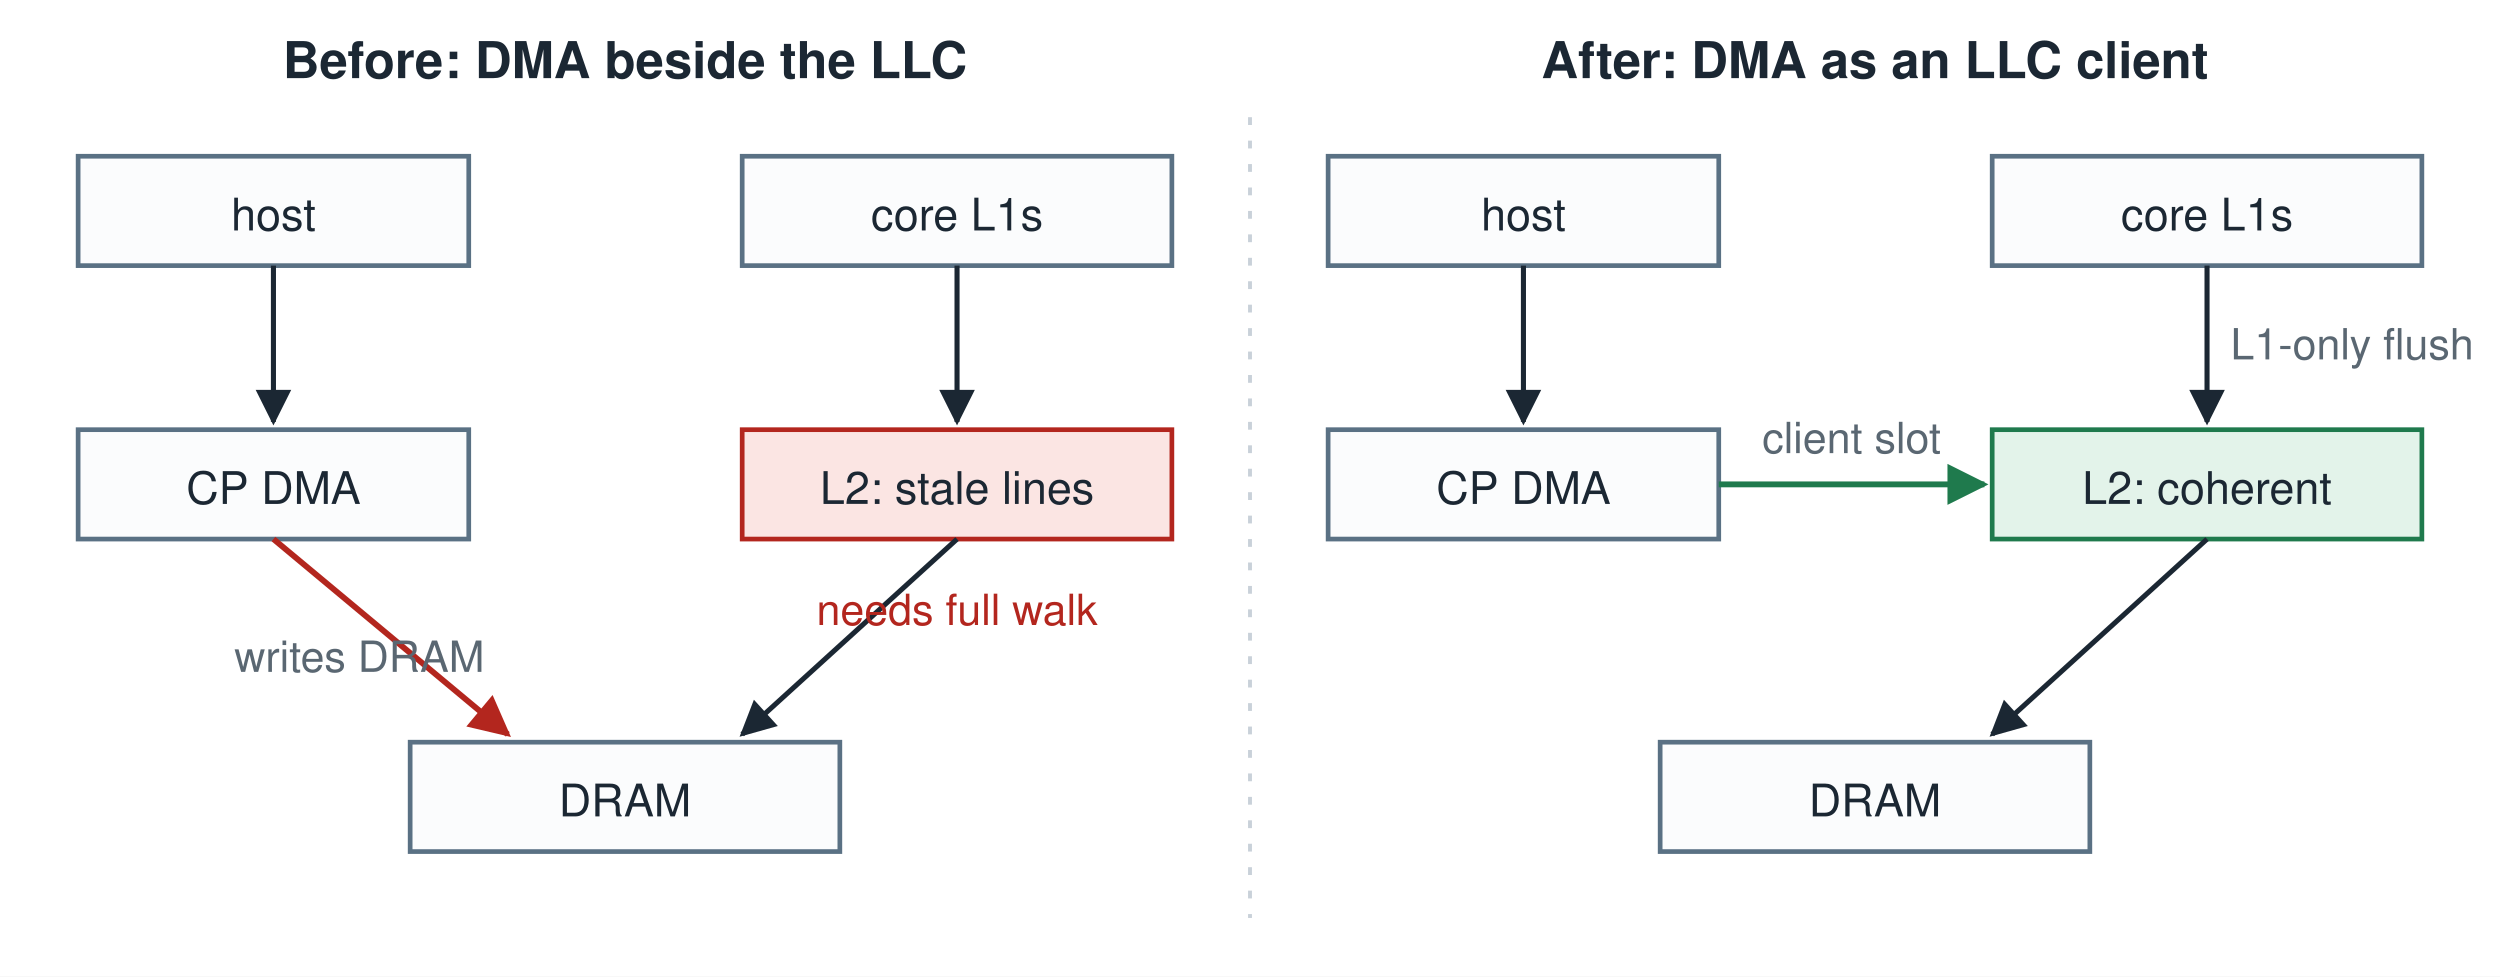
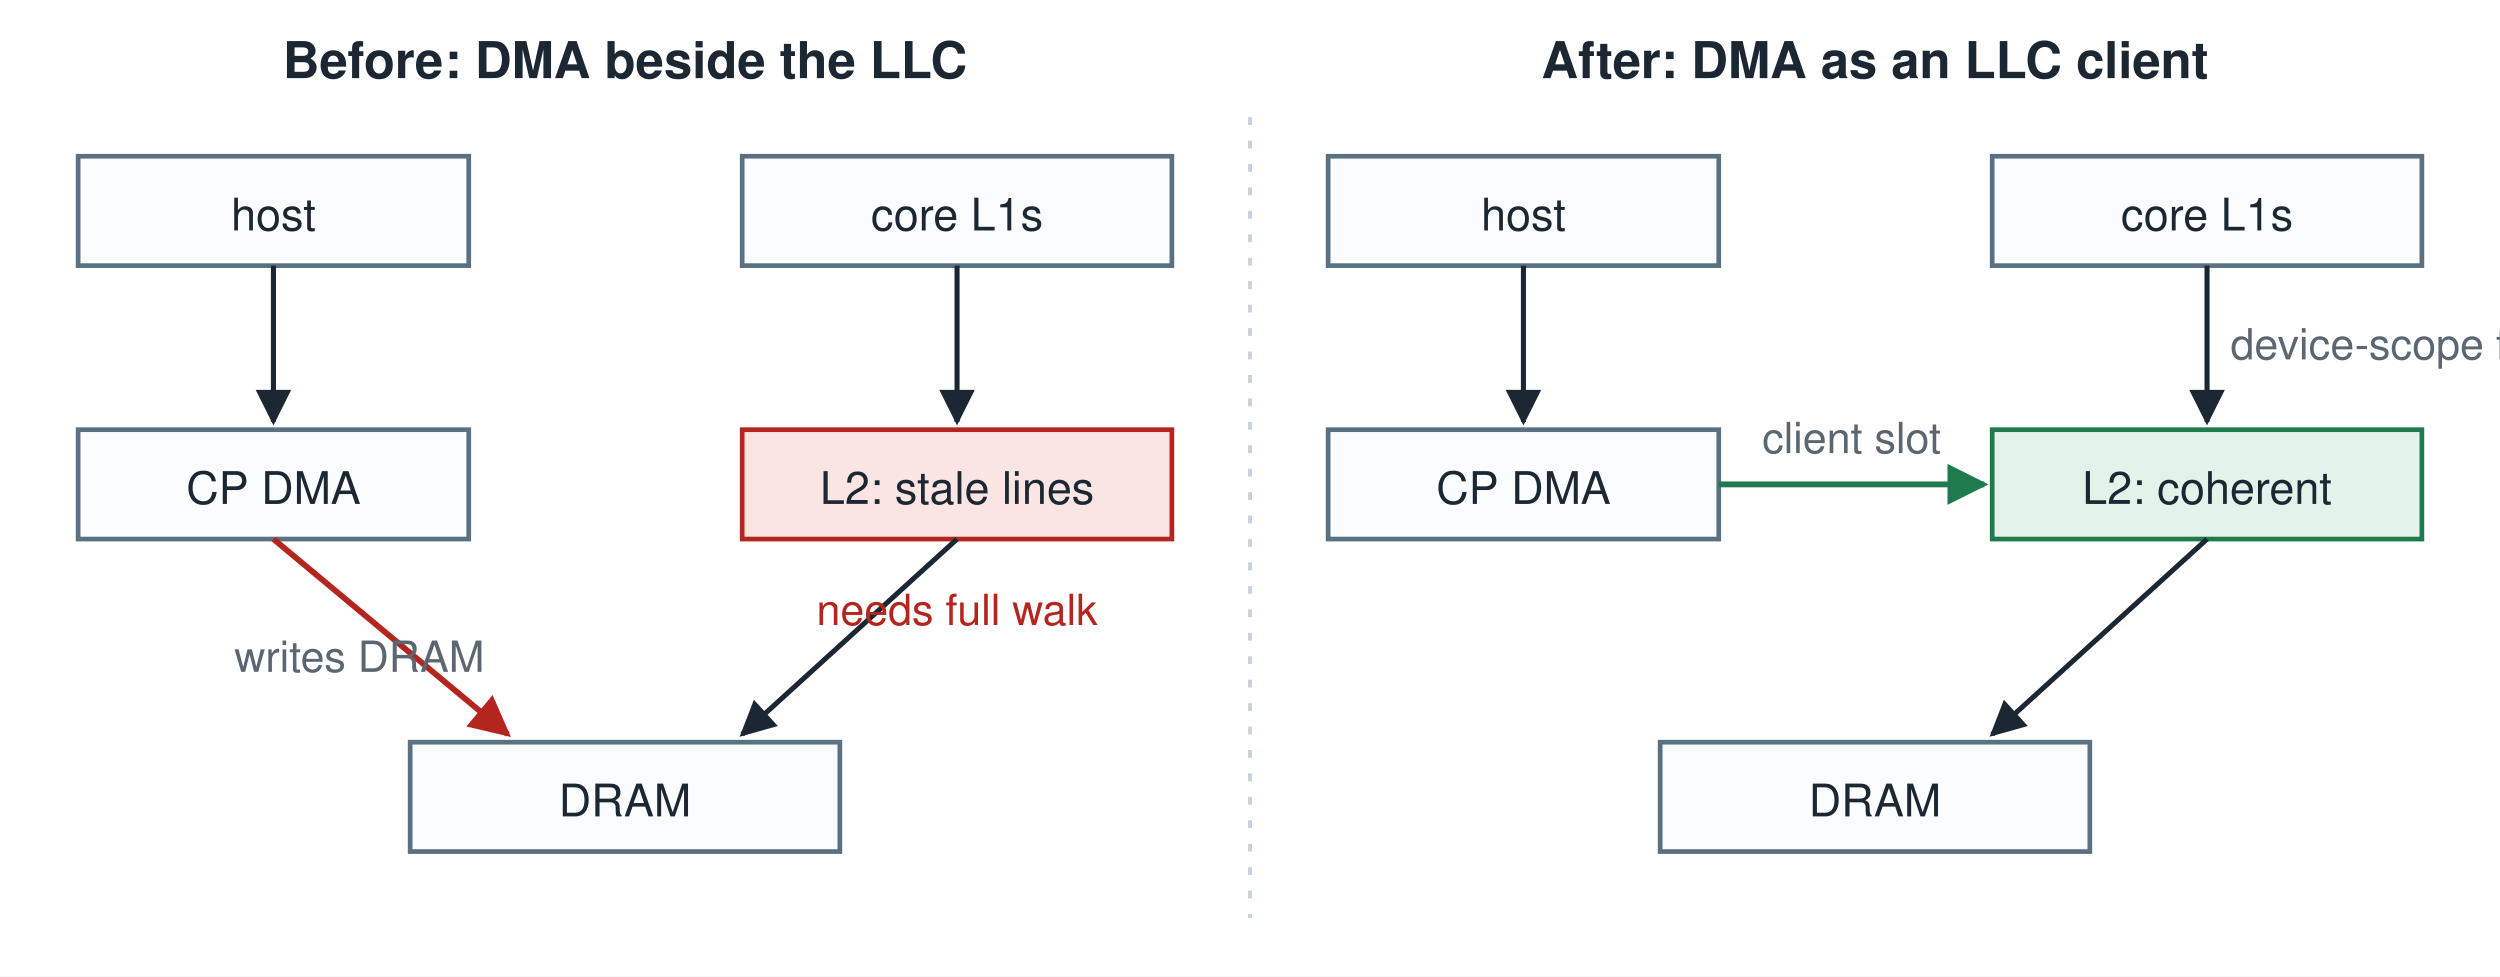
<svg xmlns="http://www.w3.org/2000/svg" viewBox="0 0 640 250" role="img" aria-label="Before: CP DMA writes DRAM directly, leaving stale lines in L2 that force a full LLC walk. After: CP DMA enters L2 on its own client slot, so only the L1s are flushed.">
  <defs>
    <marker id="cpdmal_a" viewBox="0 0 10 10" refX="9" refY="5" markerWidth="7" markerHeight="7" orient="auto-start-reverse">
      <path d="M0,0 L10,5 L0,10 z" fill="#1b2733" />
    </marker>
    <marker id="cpdmal_g" viewBox="0 0 10 10" refX="9" refY="5" markerWidth="7" markerHeight="7" orient="auto-start-reverse">
      <path d="M0,0 L10,5 L0,10 z" fill="#1f7a4d" />
    </marker>
    <marker id="cpdmal_b" viewBox="0 0 10 10" refX="9" refY="5" markerWidth="7" markerHeight="7" orient="auto-start-reverse">
      <path d="M0,0 L10,5 L0,10 z" fill="#b3261e" />
    </marker>
  </defs>
  <style>
    text { font-family: Helvetica, Arial, sans-serif; fill: #1b2733; font-size: 11.5px; }
    .dh { font-size: 13px; font-weight: bold; }
    .dm { fill: #5a6772; font-size: 11px; }
    .ds { font-size: 10.5px; }
    .db { fill: #fbfcfd; stroke: #5a7184; stroke-width: 1.2; }
    .dbad { fill: #fbe5e3; stroke: #b3261e; stroke-width: 1.2; }
    .dgood { fill: #e3f3ea; stroke: #1f7a4d; stroke-width: 1.2; }
    .didle { fill: #f3f5f8; stroke: #c9d1d9; stroke-width: 1.2; }
    .dwait { fill: #fbe5e3; stroke: #b3261e; stroke-width: 1.2; stroke-dasharray: 4 3; }
    .ln { stroke: #1b2733; stroke-width: 1.3; fill: none; }
    .lb { stroke: #b3261e; stroke-width: 1.5; fill: none; }
    .lg { stroke: #1f7a4d; stroke-width: 1.5; }
    .dash { stroke-dasharray: 4 3; }
    .sep { stroke: #c9d1d9; stroke-width: 1; stroke-dasharray: 2 4; }
    text.db-t { fill: #b3261e; } text.g-t { fill: #1f7a4d; }
  </style>
  <rect width="640" height="250" fill="#ffffff" />
  <text x="160" y="20" class="dh" text-anchor="middle">Before: DMA beside the LLC</text>
  <text x="480" y="20" class="dh" text-anchor="middle">After: DMA as an LLC client</text>
  <g class="dl">
    <rect x="20" y="40" width="100" height="28" class="db" />
    <text x="70" y="59" text-anchor="middle">host</text>
    <rect x="20" y="110" width="100" height="28" class="db" />
    <text x="70" y="129" text-anchor="middle">CP DMA</text>
    <rect x="190" y="40" width="110" height="28" class="db" />
    <text x="245" y="59" text-anchor="middle">core L1s</text>
    <rect x="190" y="110" width="110" height="28" class="dbad" />
    <text x="245" y="129" text-anchor="middle">L2: stale lines</text>
    <rect x="105" y="190" width="110" height="28" class="db" />
    <text x="160" y="209" text-anchor="middle">DRAM</text>
    <line x1="70" y1="68" x2="70" y2="108" class="ln" marker-end="url(#cpdmal_a)" />
    <line x1="245" y1="68" x2="245" y2="108" class="ln" marker-end="url(#cpdmal_a)" />
    <line x1="70" y1="138" x2="130" y2="188" class="lb" marker-end="url(#cpdmal_b)" />
    <text x="60" y="172" class="dm">writes DRAM</text>
    <line x1="245" y1="138" x2="190" y2="188" class="ln" marker-end="url(#cpdmal_a)" />
    <text x="245" y="160" class="dm db-t" text-anchor="middle">needs full walk</text>
    <line x1="320" y1="30" x2="320" y2="235" class="sep" />
    <rect x="340" y="40" width="100" height="28" class="db" />
    <text x="390" y="59" text-anchor="middle">host</text>
    <rect x="340" y="110" width="100" height="28" class="db" />
    <text x="390" y="129" text-anchor="middle">CP DMA</text>
    <rect x="510" y="40" width="110" height="28" class="db" />
    <text x="565" y="59" text-anchor="middle">core L1s</text>
    <rect x="510" y="110" width="110" height="28" class="dgood" />
    <text x="565" y="129" text-anchor="middle">L2: coherent</text>
    <rect x="425" y="190" width="110" height="28" class="db" />
    <text x="480" y="209" text-anchor="middle">DRAM</text>
    <line x1="390" y1="68" x2="390" y2="108" class="ln" marker-end="url(#cpdmal_a)" />
    <line x1="565" y1="68" x2="565" y2="108" class="ln" marker-end="url(#cpdmal_a)" />
-     <text x="571" y="92" class="dm">L1-only flush</text>
+     <text x="571" y="92" class="dm">device-scope flush</text>
    <line x1="440" y1="124" x2="508" y2="124" class="lg" marker-end="url(#cpdmal_g)" />
    <text x="474" y="116" class="dm" text-anchor="middle">client slot</text>
    <line x1="565" y1="138" x2="510" y2="188" class="ln" marker-end="url(#cpdmal_a)" />
  </g>
</svg>
